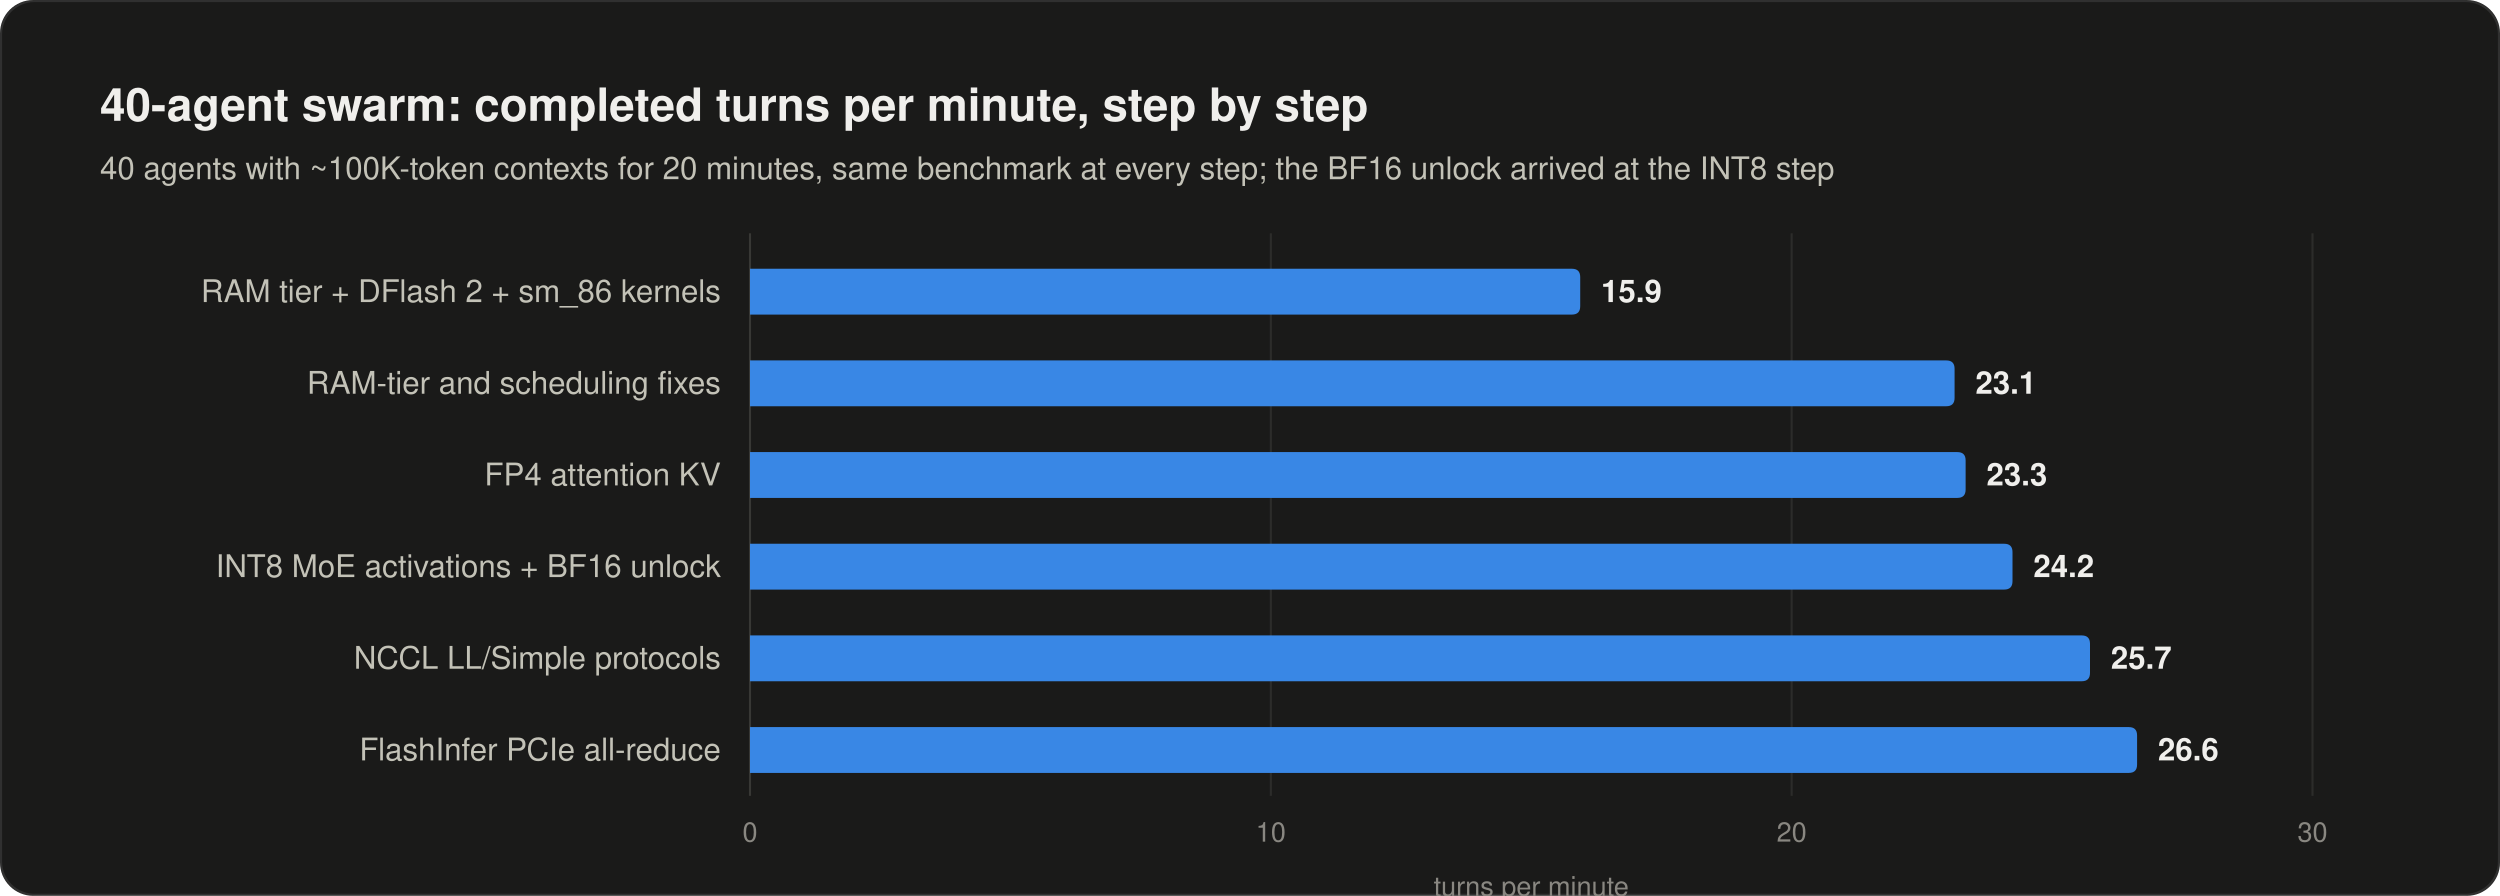
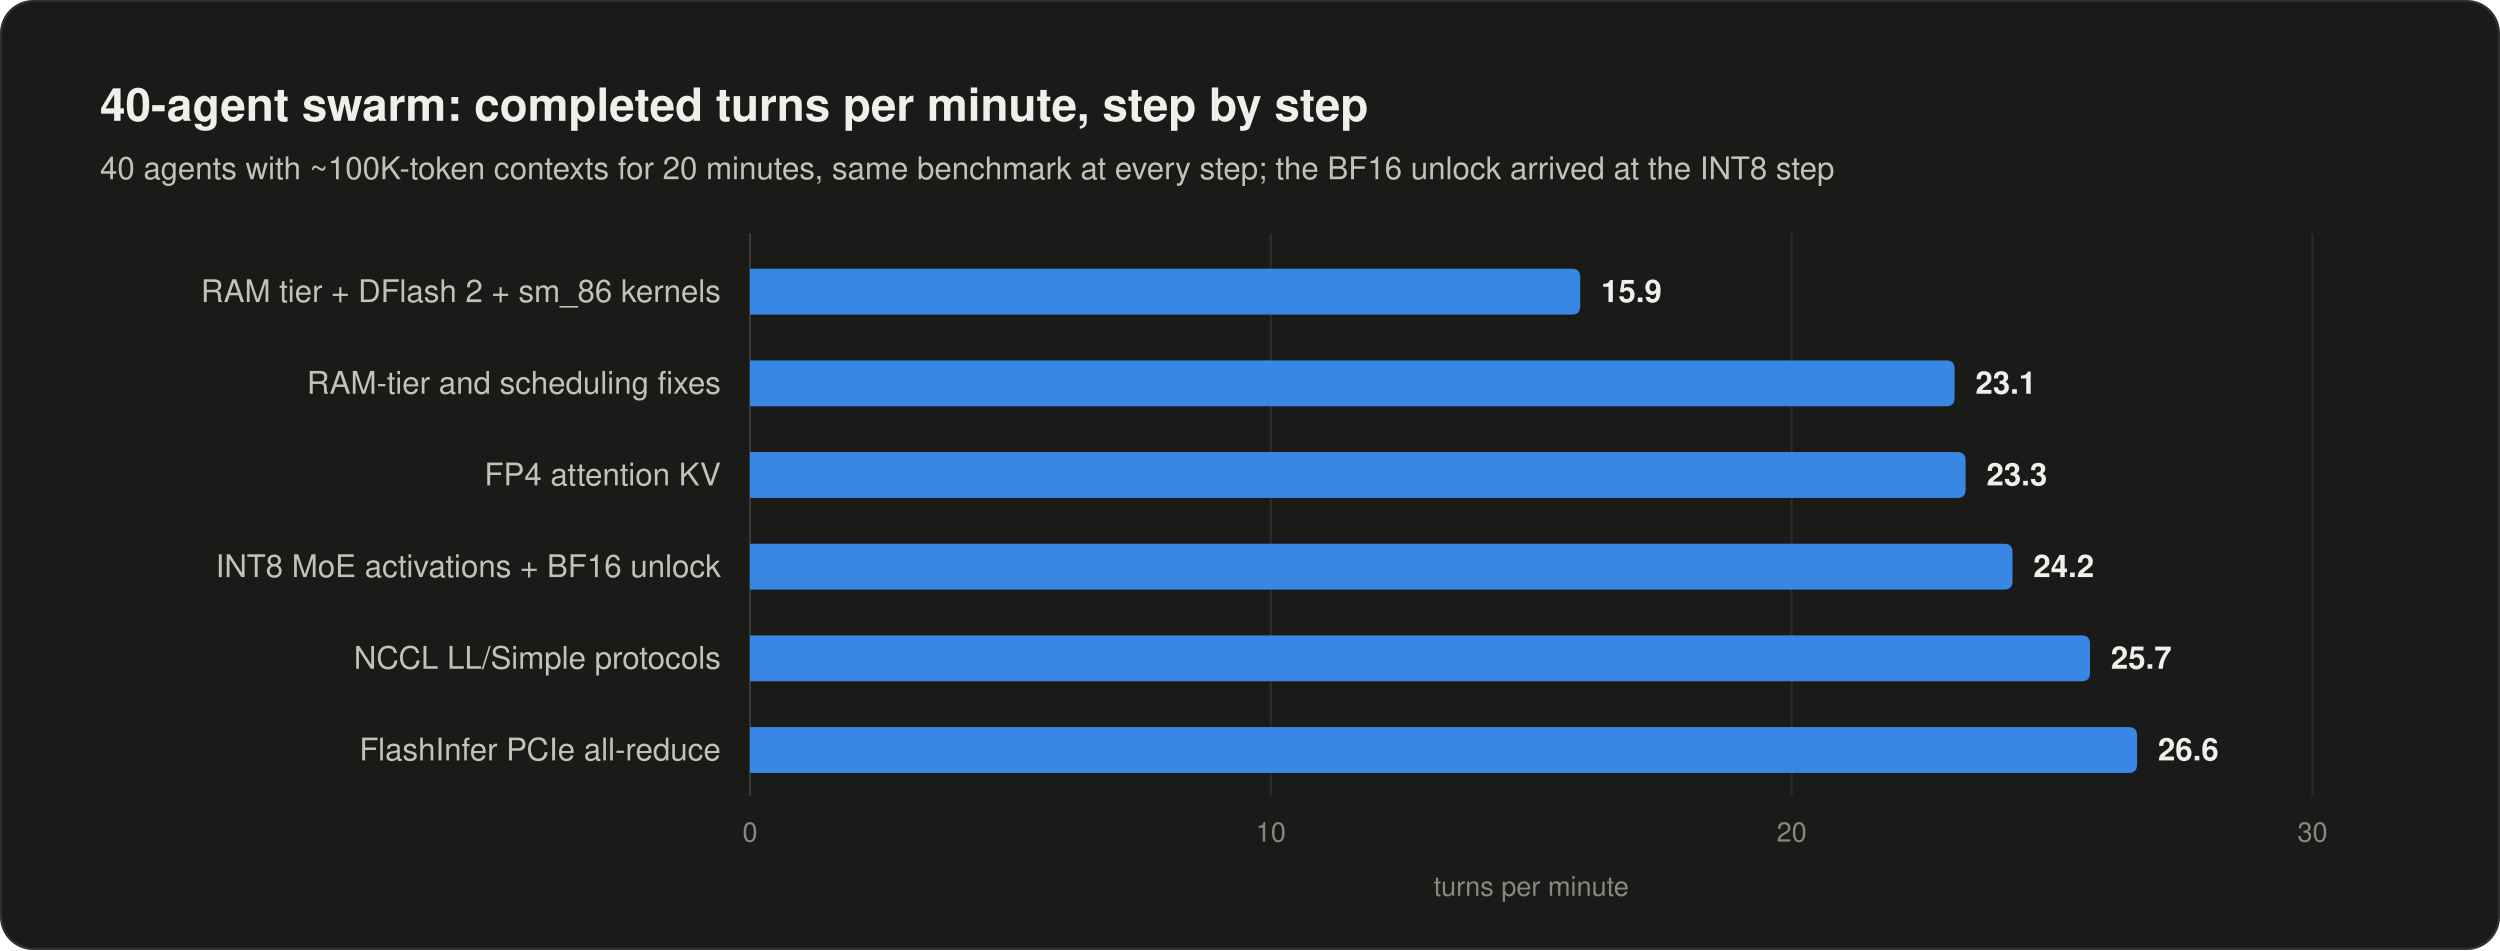
- <svg xmlns="http://www.w3.org/2000/svg" width="1200" height="430" viewBox="0 0 1200 430" role="img" aria-label="Bar chart: 40-agent swarm, completed turns per minute after each step: RAM tier + DFlash 2 + sm_86 kernels 15.94; RAM-tier and scheduling fixes 23.13; FP4 attention KV 23.34; INT8 MoE activations + BF16 unlock 24.24; NCCL LL/Simple protocols 25.73; FlashInfer PCIe all-reduce 26.63.">
-   <rect width="1200" height="430" rx="16" fill="#1a1a19" />
-   <rect x="0.5" y="0.5" width="1199" height="429" rx="16" fill="none" stroke="rgba(255,255,255,0.10)" />
+ <svg xmlns="http://www.w3.org/2000/svg" width="1200" height="456" viewBox="0 0 1200 456" role="img" aria-label="Bar chart: 40-agent swarm, completed turns per minute after each step: RAM tier + DFlash 2 + sm_86 kernels 15.94; RAM-tier and scheduling fixes 23.13; FP4 attention KV 23.34; INT8 MoE activations + BF16 unlock 24.24; NCCL LL/Simple protocols 25.73; FlashInfer PCIe all-reduce 26.63.">
+   <rect width="1200" height="456" rx="16" fill="#1a1a19" />
+   <rect x="0.5" y="0.5" width="1199" height="455" rx="16" fill="none" stroke="rgba(255,255,255,0.10)" />
  <text x="48" y="58" font-family="system-ui, -apple-system, &quot;Segoe UI&quot;, Helvetica, Arial, sans-serif" font-size="22" font-weight="650" fill="#f0efec">40-agent swarm: completed turns per minute, step by step</text>
  <text x="48" y="86" font-family="system-ui, -apple-system, &quot;Segoe UI&quot;, Helvetica, Arial, sans-serif" font-size="15" fill="#c3c2b7">40 agents with ~100K-token contexts for 20 minutes, same benchmark at every step; the BF16 unlock arrived at the INT8 step</text>
  <line x1="360.0" y1="112" x2="360.0" y2="382" stroke="#383835" stroke-width="1" />
  <text x="360.0" y="404" text-anchor="middle" font-family="system-ui, -apple-system, &quot;Segoe UI&quot;, Helvetica, Arial, sans-serif" font-size="13" fill="#898781">0</text>
  <line x1="610.0" y1="112" x2="610.0" y2="382" stroke="#2c2c2a" stroke-width="1" />
  <text x="610.0" y="404" text-anchor="middle" font-family="system-ui, -apple-system, &quot;Segoe UI&quot;, Helvetica, Arial, sans-serif" font-size="13" fill="#898781">10</text>
  <line x1="860.0" y1="112" x2="860.0" y2="382" stroke="#2c2c2a" stroke-width="1" />
  <text x="860.0" y="404" text-anchor="middle" font-family="system-ui, -apple-system, &quot;Segoe UI&quot;, Helvetica, Arial, sans-serif" font-size="13" fill="#898781">20</text>
  <line x1="1110.0" y1="112" x2="1110.0" y2="382" stroke="#2c2c2a" stroke-width="1" />
  <text x="1110.0" y="404" text-anchor="middle" font-family="system-ui, -apple-system, &quot;Segoe UI&quot;, Helvetica, Arial, sans-serif" font-size="13" fill="#898781">30</text>
  <path d="M360,129.0 H754.5 Q758.5,129.0 758.5,133.0 V147.0 Q758.5,151.0 754.5,151.0 H360 Z" fill="#3987e5" />
  <text x="346" y="145.0" text-anchor="end" font-family="system-ui, -apple-system, &quot;Segoe UI&quot;, Helvetica, Arial, sans-serif" font-size="15" fill="#c3c2b7">RAM tier + DFlash 2 + sm_86 kernels</text>
  <text x="768.5" y="145.0" font-family="system-ui, -apple-system, &quot;Segoe UI&quot;, Helvetica, Arial, sans-serif" font-size="15" font-weight="600" fill="#f0efec">15.9</text>
  <path d="M360,173.0 H934.2 Q938.2,173.0 938.2,177.0 V191.0 Q938.2,195.0 934.2,195.0 H360 Z" fill="#3987e5" />
  <text x="346" y="189.0" text-anchor="end" font-family="system-ui, -apple-system, &quot;Segoe UI&quot;, Helvetica, Arial, sans-serif" font-size="15" fill="#c3c2b7">RAM-tier and scheduling fixes</text>
  <text x="948.2" y="189.0" font-family="system-ui, -apple-system, &quot;Segoe UI&quot;, Helvetica, Arial, sans-serif" font-size="15" font-weight="600" fill="#f0efec">23.1</text>
  <path d="M360,217.0 H939.5 Q943.5,217.0 943.5,221.0 V235.0 Q943.5,239.0 939.5,239.0 H360 Z" fill="#3987e5" />
  <text x="346" y="233.0" text-anchor="end" font-family="system-ui, -apple-system, &quot;Segoe UI&quot;, Helvetica, Arial, sans-serif" font-size="15" fill="#c3c2b7">FP4 attention KV</text>
  <text x="953.5" y="233.0" font-family="system-ui, -apple-system, &quot;Segoe UI&quot;, Helvetica, Arial, sans-serif" font-size="15" font-weight="600" fill="#f0efec">23.3</text>
  <path d="M360,261.0 H962.0 Q966.0,261.0 966.0,265.0 V279.0 Q966.0,283.0 962.0,283.0 H360 Z" fill="#3987e5" />
  <text x="346" y="277.0" text-anchor="end" font-family="system-ui, -apple-system, &quot;Segoe UI&quot;, Helvetica, Arial, sans-serif" font-size="15" fill="#c3c2b7">INT8 MoE activations + BF16 unlock</text>
  <text x="976.0" y="277.0" font-family="system-ui, -apple-system, &quot;Segoe UI&quot;, Helvetica, Arial, sans-serif" font-size="15" font-weight="600" fill="#f0efec">24.2</text>
  <path d="M360,305.0 H999.2 Q1003.2,305.0 1003.2,309.0 V323.0 Q1003.2,327.0 999.2,327.0 H360 Z" fill="#3987e5" />
  <text x="346" y="321.0" text-anchor="end" font-family="system-ui, -apple-system, &quot;Segoe UI&quot;, Helvetica, Arial, sans-serif" font-size="15" fill="#c3c2b7">NCCL LL/Simple protocols</text>
  <text x="1013.2" y="321.0" font-family="system-ui, -apple-system, &quot;Segoe UI&quot;, Helvetica, Arial, sans-serif" font-size="15" font-weight="600" fill="#f0efec">25.7</text>
  <path d="M360,349.0 H1021.8 Q1025.8,349.0 1025.8,353.0 V367.0 Q1025.8,371.0 1021.8,371.0 H360 Z" fill="#3987e5" />
  <text x="346" y="365.0" text-anchor="end" font-family="system-ui, -apple-system, &quot;Segoe UI&quot;, Helvetica, Arial, sans-serif" font-size="15" fill="#c3c2b7">FlashInfer PCIe all-reduce</text>
  <text x="1035.8" y="365.0" font-family="system-ui, -apple-system, &quot;Segoe UI&quot;, Helvetica, Arial, sans-serif" font-size="15" font-weight="600" fill="#f0efec">26.6</text>
  <text x="735" y="430" text-anchor="middle" font-family="system-ui, -apple-system, &quot;Segoe UI&quot;, Helvetica, Arial, sans-serif" font-size="13" fill="#898781">turns per minute</text>
</svg>
